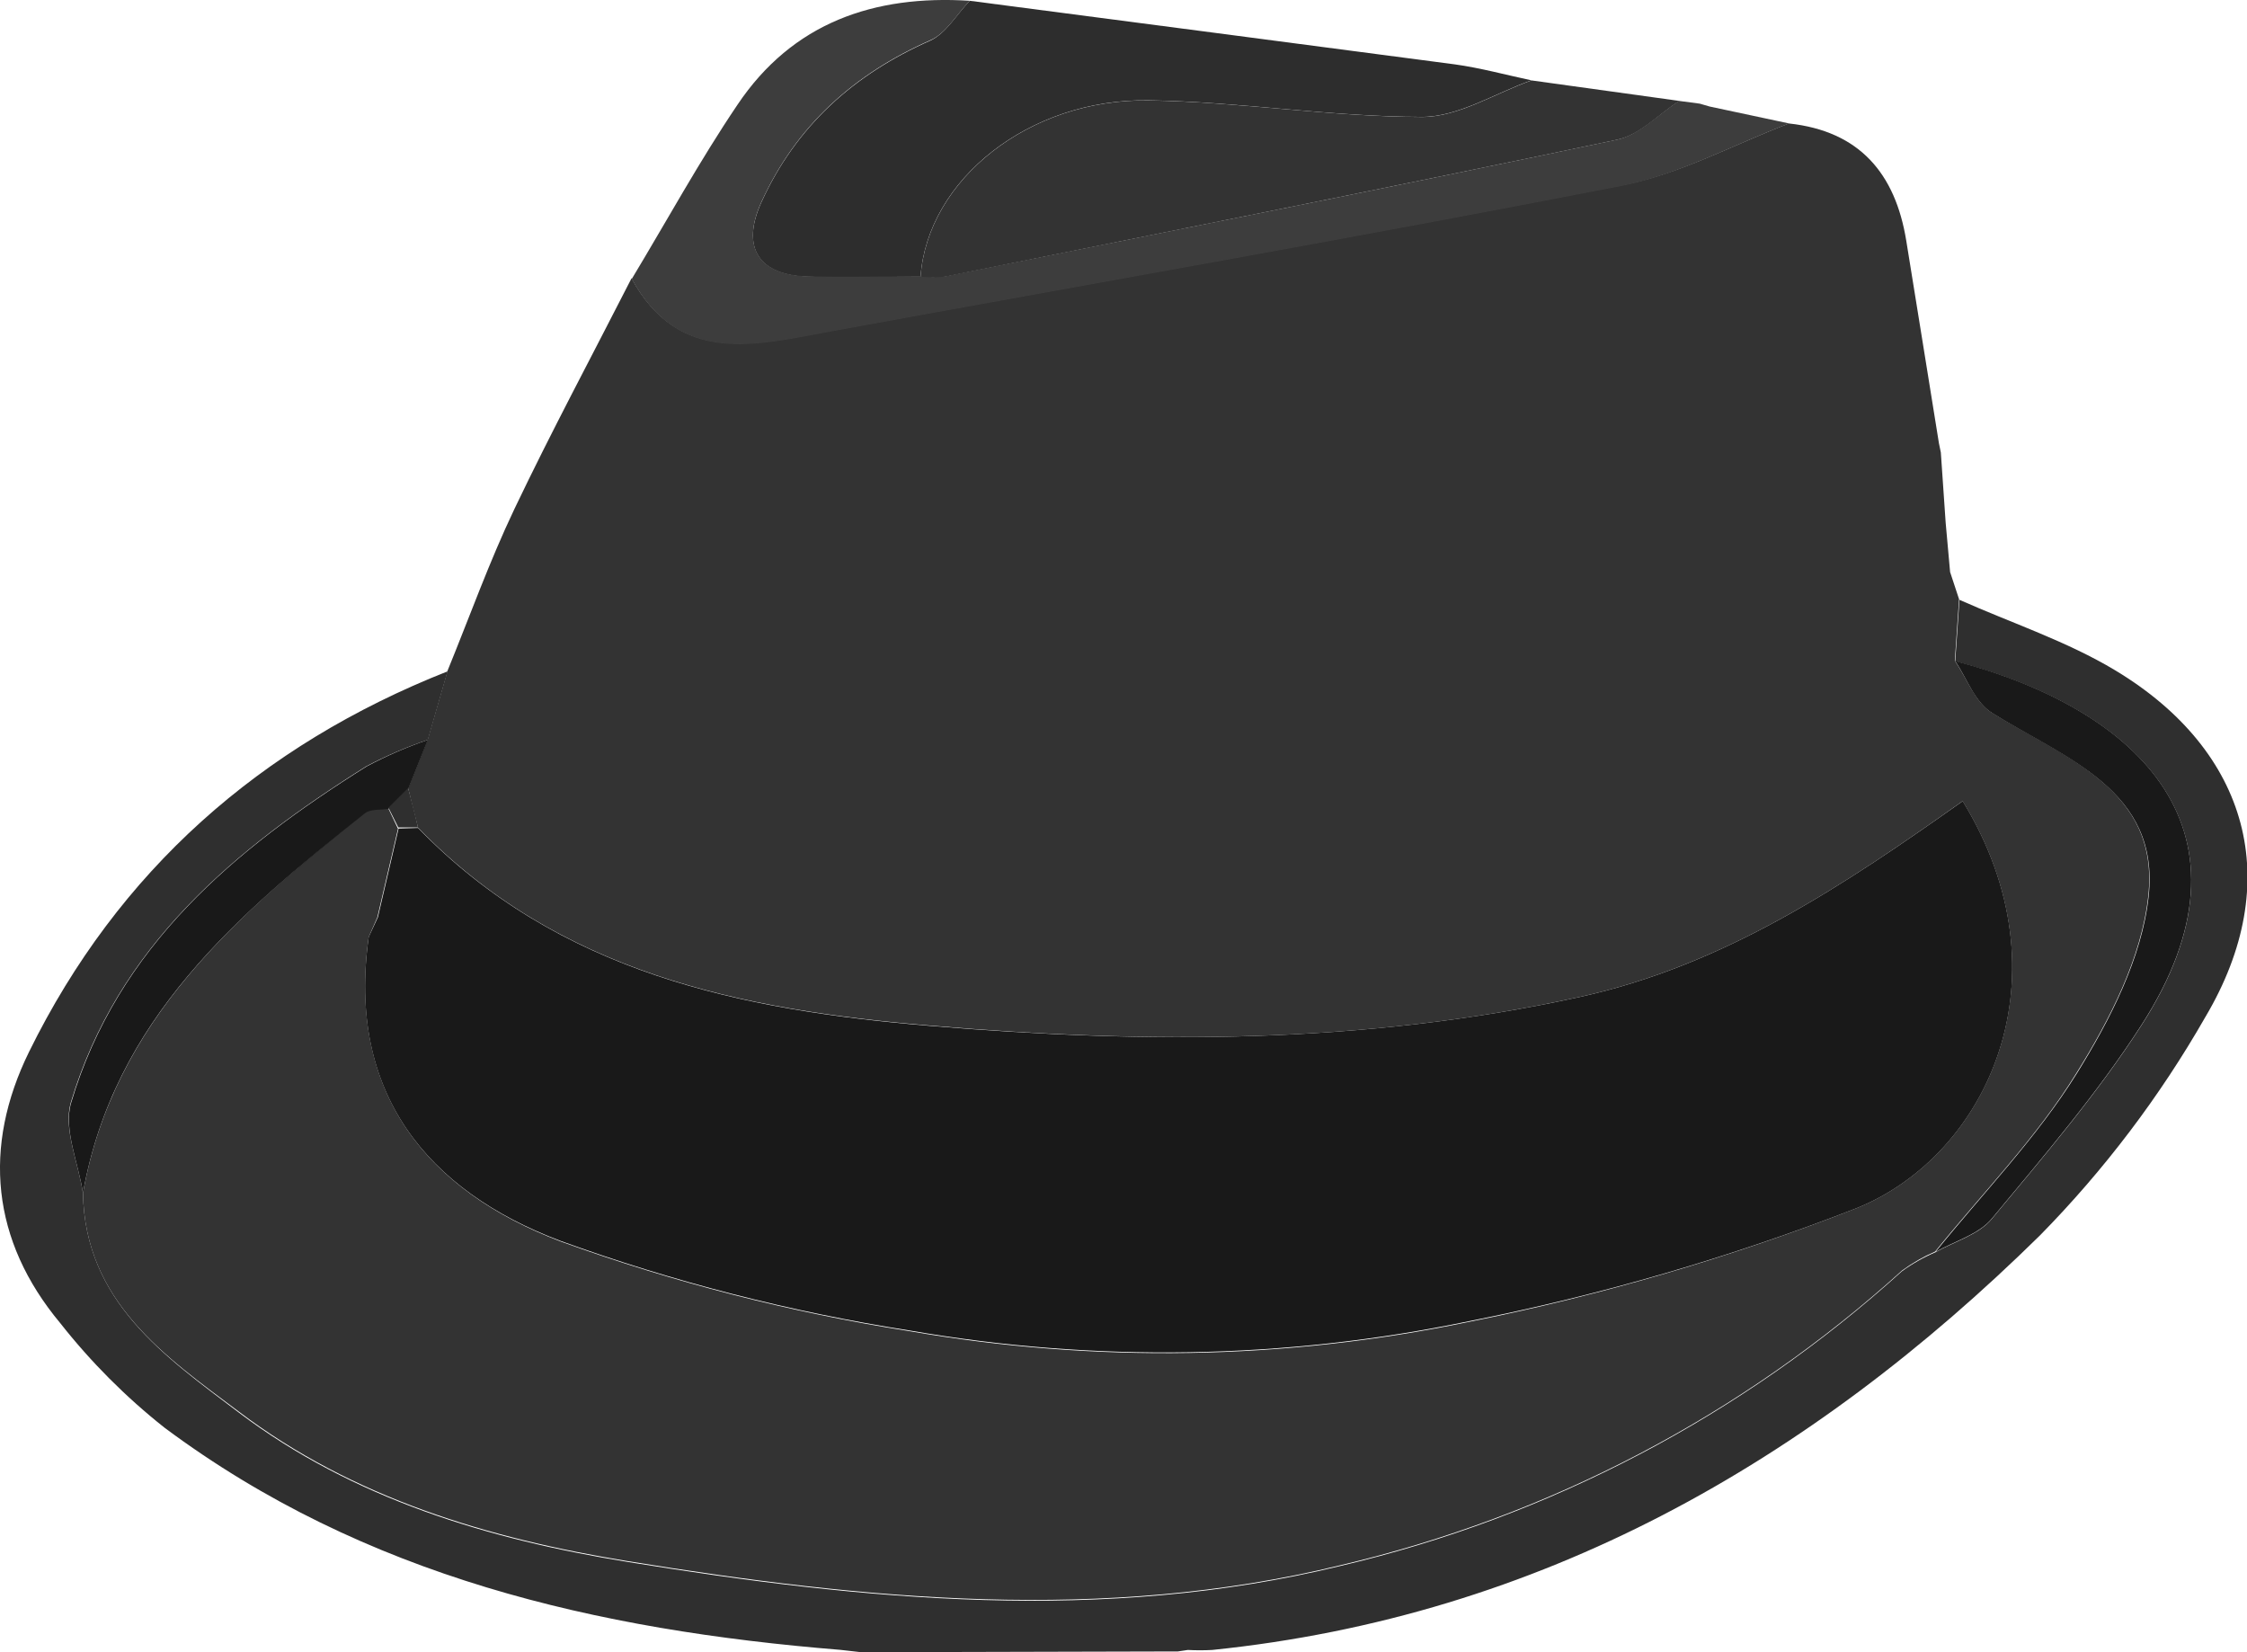
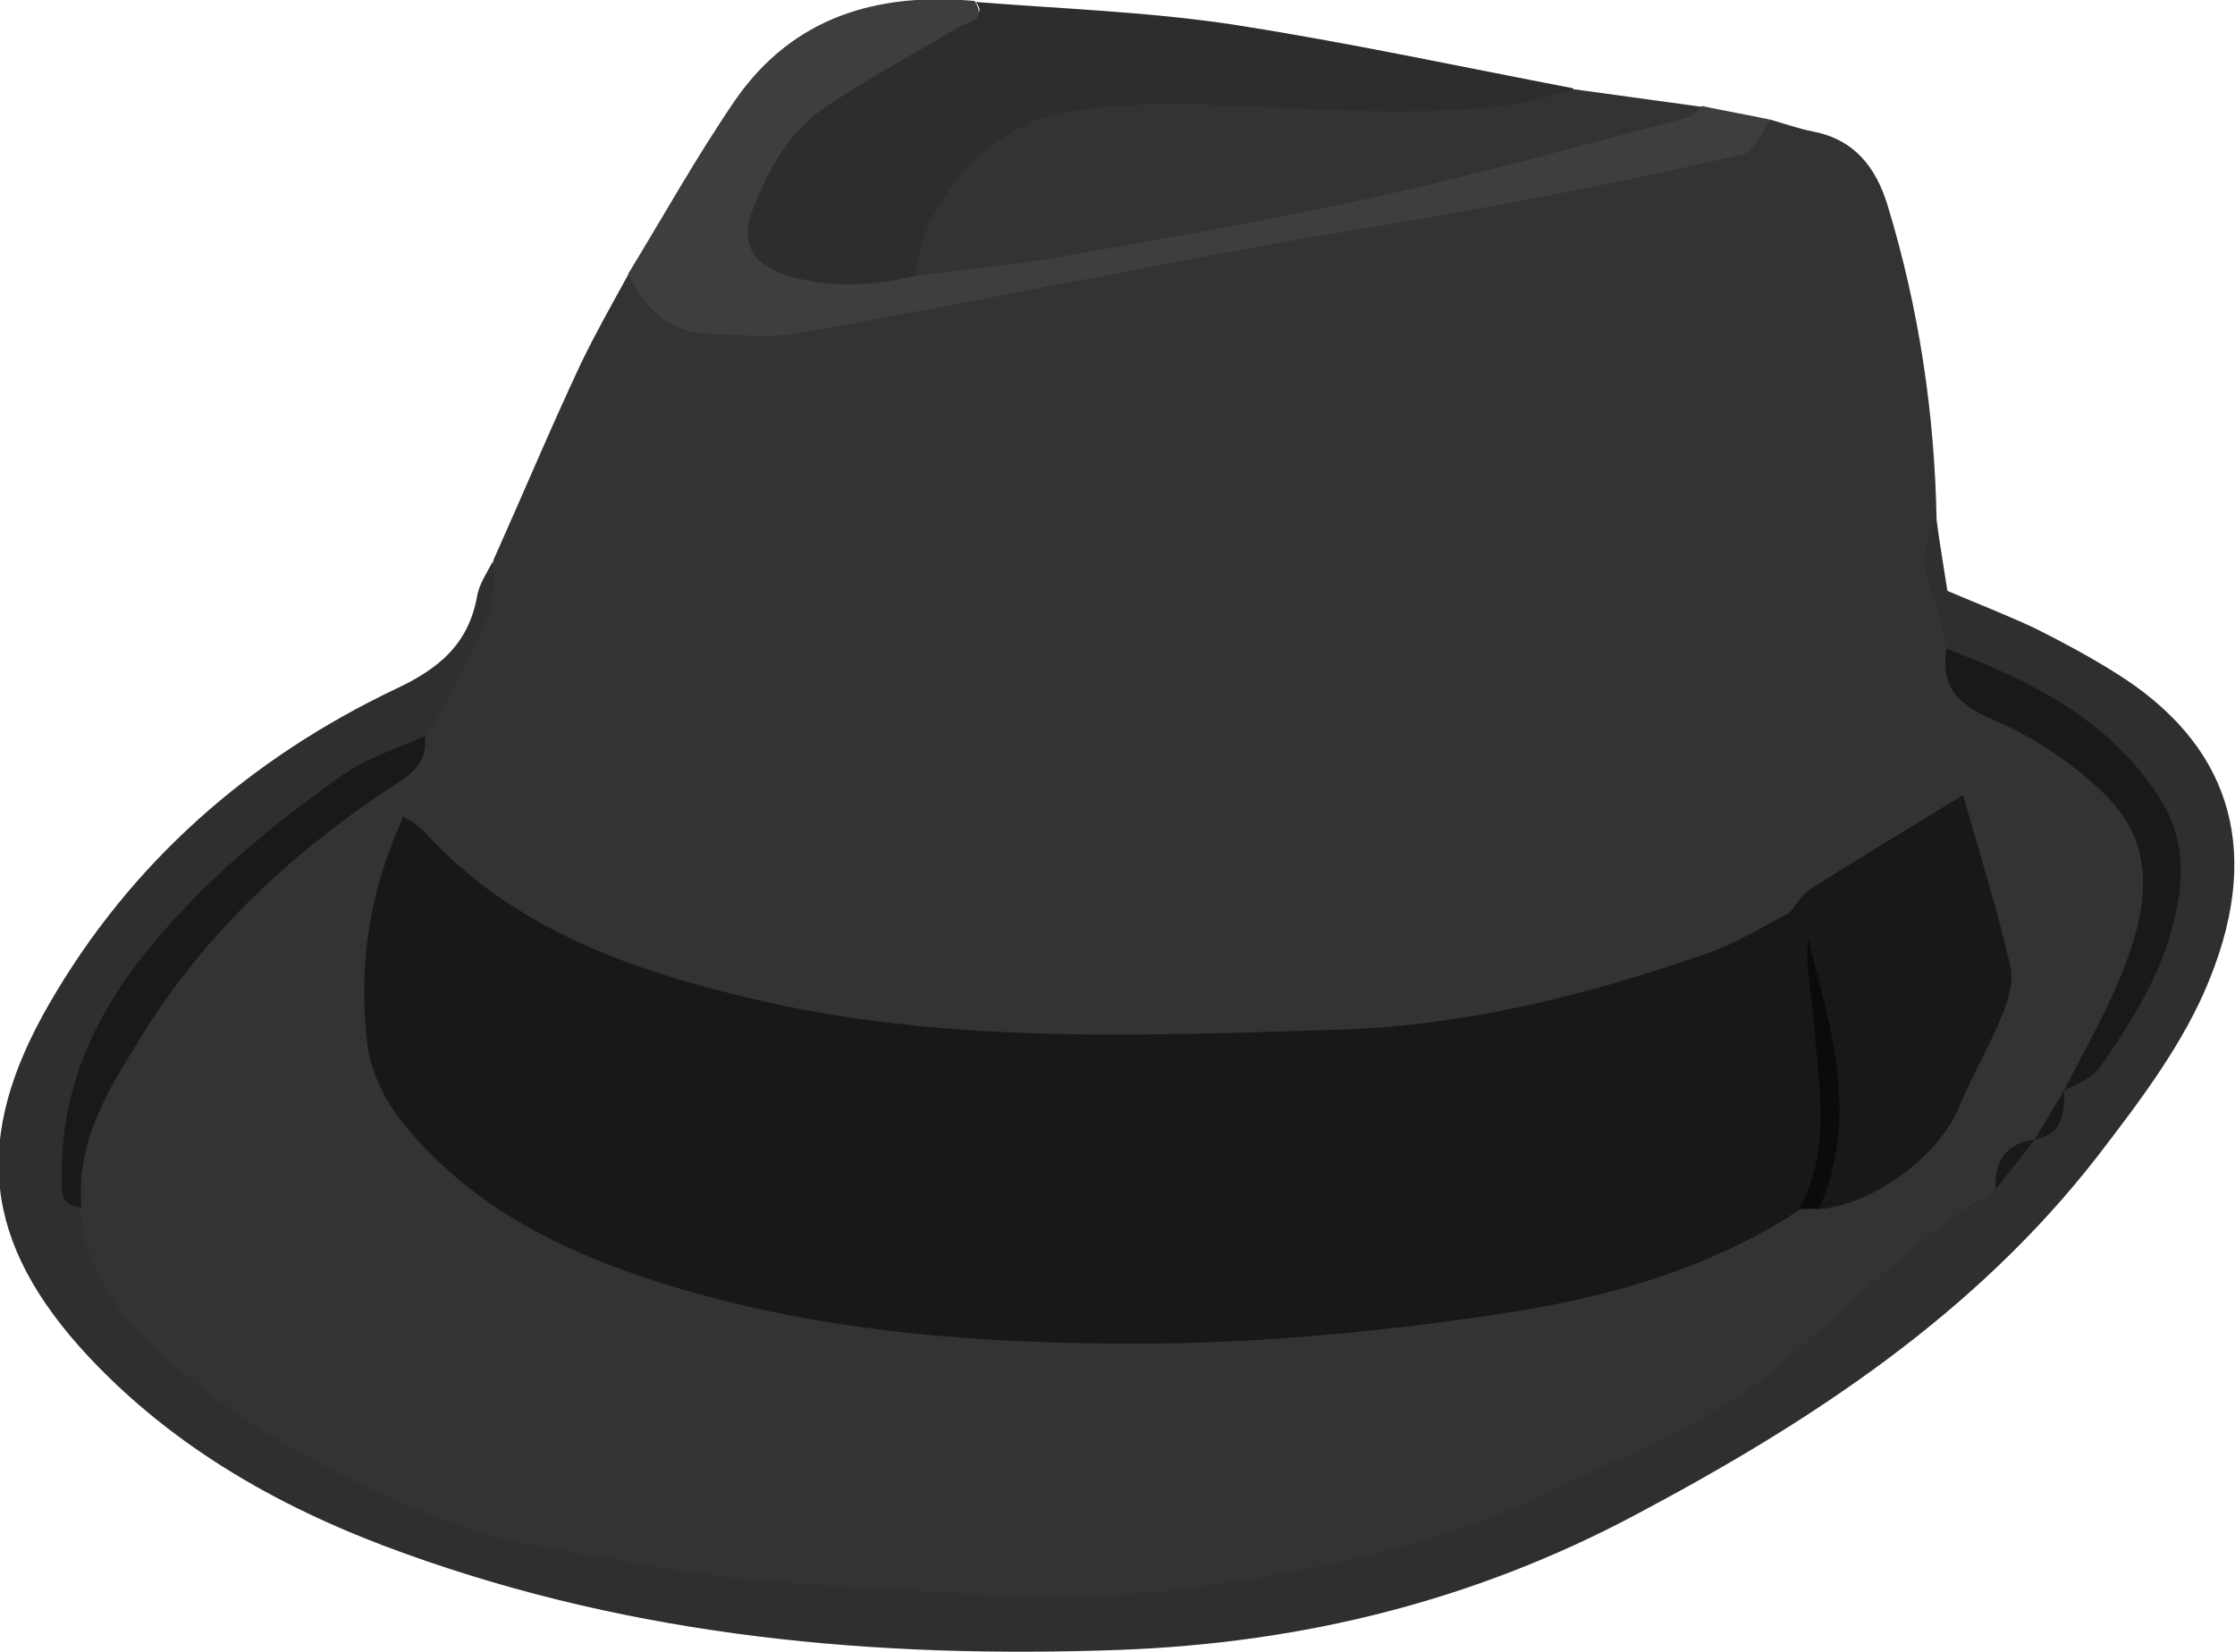
- <svg xmlns="http://www.w3.org/2000/svg" viewBox="0 0 228.03 167.6">
-   <defs>
-     <style>.a{fill:#333;}.b{fill:#2f2f2f;}.c{fill:#2d2d2d;}.d{fill:#3d3d3d;}.e{fill:#191919;}</style>
-   </defs>
-   <path class="a" d="M194.12,29.45c7.17.77,10.8,5.08,11.91,11.89s2.21,13.72,3.32,20.58c.06.3.12.61.19.92.16,2.38.33,4.75.49,7.13l.45,5c.3.92.6,1.84.91,2.76-.14,2.08-.29,4.16-.43,6.24,1.23,1.79,2.06,4.22,3.75,5.27,7.37,4.58,17.06,7.8,15.88,18.61-.67,6.23-3.91,12.56-7.31,18-4,6.49-9.48,12.1-14.32,18.08a17.47,17.47,0,0,0-3.35,1.92,128.82,128.82,0,0,1-57,29.91c-24.07,5.86-48.3,3.48-72.3-.41-14.05-2.28-27.9-6.39-39.51-15.19C29.34,154.58,21.19,149,21,138c3.13-17.59,15.7-28.22,28.56-38.61.56-.46,1.59-.33,2.41-.47l1,2.1-2.1,9L50,112c-2.23,15.8,5.94,25.78,19.49,30.91A190.8,190.8,0,0,0,104.83,152a151.76,151.76,0,0,0,56.8-.93A233.12,233.12,0,0,0,201,139.52c13.36-5.41,21.64-23.53,10.75-41.3-12,8.5-24.1,16.65-38.93,19.89C151,122.88,129.09,122.87,107,121c-19.28-1.6-37.78-5.39-52-20.09-.34-1.33-.69-2.67-1-4l2-5,2-6.93c2.24-5.48,4.24-11.07,6.78-16.4,3.77-7.9,7.91-15.62,11.89-23.42,4.83,8.84,12.53,6.74,20.1,5.35,26.78-4.9,53.59-9.57,80.3-14.78C182.94,34.65,188.45,31.61,194.12,29.45Z" transform="translate(-12.58 -16.92)" />
-   <path class="b" d="M21,138c.2,11,8.35,16.61,15.78,22.24,11.61,8.8,25.46,12.91,39.51,15.19,24,3.89,48.23,6.27,72.3.41a128.82,128.82,0,0,0,57-29.91A17.47,17.47,0,0,1,209,144c1.93-1.1,4.38-1.77,5.71-3.38,5.27-6.35,10.69-12.68,15.15-19.59,12.67-19.61-.08-32.09-18.86-37,.14-2.08.29-4.16.43-6.24,5.29,2.36,10.9,4.2,15.83,7.17,13.56,8.17,17.24,21.46,9.14,35.14a108.4,108.4,0,0,1-16.81,22.2c-23.38,23-50.68,38.64-84,42.06a22.65,22.65,0,0,1-2.47,0l-1,.15-32.14.08-2.11-.24c-24.68-2-48.29-7.41-68.6-22.55A64,64,0,0,1,18.7,151.2c-7-8.39-7.91-17.89-3.17-27.54C24.57,105.28,39,92.56,58,85.05L56,92a42.79,42.79,0,0,0-6.24,2.68c-13.37,8.4-25.25,18.28-30,34.14C19,131.5,20.53,134.9,21,138Z" transform="translate(-12.58 -16.92)" />
-   <path class="c" d="M111,17q24.6,3.21,49.2,6.45c2.62.36,5.19,1.07,7.79,1.62-3.7,1.31-7.4,3.71-11.09,3.71-9.23,0-18.46-1.53-27.7-1.68C117,26.9,106.7,35.16,106,45c-3.81,0-7.62.09-11.42,0-5-.13-6.83-2.94-4.74-7.54,3.52-7.73,9.39-13,17.15-16.42C108.59,20.31,109.66,18.37,111,17Z" transform="translate(-12.58 -16.92)" />
-   <path class="d" d="M111,17c-1.33,1.37-2.4,3.31-4,4-7.76,3.42-13.63,8.69-17.15,16.42-2.09,4.6-.28,7.41,4.74,7.54,3.8.1,7.61,0,11.42,0a12.92,12.92,0,0,0,2.49,0C131.21,40.4,154,35.88,176.65,31.1c2.28-.48,4.22-2.59,6.32-3.94l2.11.28,1,.29,8.07,1.72c-5.67,2.16-11.18,5.2-17.06,6.35-26.71,5.21-53.52,9.88-80.3,14.78-7.57,1.39-15.27,3.49-20.1-5.35,3.56-5.9,6.89-12,10.73-17.68C93,19.23,101.27,16.38,111,17Z" transform="translate(-12.58 -16.92)" />
-   <path class="a" d="M183,27.16c-2.1,1.35-4,3.46-6.32,3.94C154,35.88,131.21,40.4,108.47,45A12.92,12.92,0,0,1,106,45c.72-9.83,11-18.09,23.21-17.89,9.24.15,18.47,1.67,27.7,1.68,3.69,0,7.39-2.4,11.09-3.71Z" transform="translate(-12.58 -16.92)" />
-   <path class="e" d="M55,100.94c14.25,14.7,32.75,18.49,52,20.09,22.06,1.84,44,1.85,65.83-2.92,14.83-3.24,26.91-11.39,38.93-19.89,10.89,17.77,2.61,35.89-10.75,41.3A233.12,233.12,0,0,1,161.63,151a151.76,151.76,0,0,1-56.8.93,190.8,190.8,0,0,1-35.36-9.08C55.92,137.76,47.75,127.78,50,112l.93-2,2.1-9Z" transform="translate(-12.58 -16.92)" />
-   <path class="e" d="M211,84c18.78,4.93,31.53,17.41,18.86,37-4.46,6.91-9.88,13.24-15.15,19.59-1.33,1.61-3.78,2.28-5.71,3.38,4.84-6,10.28-11.59,14.32-18.08,3.4-5.47,6.64-11.8,7.31-18,1.18-10.81-8.51-14-15.88-18.61C213,88.21,212.19,85.78,211,84Z" transform="translate(-12.58 -16.92)" />
-   <path class="e" d="M21,138c-.46-3.07-2-6.47-1.2-9.17,4.73-15.86,16.61-25.74,30-34.14A42.79,42.79,0,0,1,56,92q-1,2.49-2,5l-2,2c-.82.14-1.85,0-2.41.47C36.69,109.75,24.12,120.38,21,138Z" transform="translate(-12.58 -16.92)" />
-   <path class="b" d="M52,98.89l2-2c.35,1.33.7,2.67,1,4l-2,0Z" transform="translate(-12.58 -16.92)" />
+ <svg xmlns="http://www.w3.org/2000/svg" version="1.1" id="Layer_1" x="0px" y="0px" viewBox="0 0 227.7 168.3" enable-background="new 0 0 227.7 168.3" xml:space="preserve">
+   <g>
+     <path fill="#333333" d="M180.4,12.2c1.4,0.4,2.8,0.9,4.3,1.2c4.2,0.8,6.4,3.6,7.6,7.5c3.2,10.5,4.8,21.2,5,32.1   c-1.2,4.6,1.8,8.4,2.2,12.7c-0.3,3.3,1.1,5.4,4.3,6.4c1.3,0.4,2.5,1,3.6,1.7c12.3,7.1,14.9,15.7,8.6,28.5c-1.3,2.7-2.6,5.4-4.4,7.9   c-0.2,0.4-0.5,0.8-0.8,1.2c-1.2,1.4-2,2.9-2.9,4.5c-0.2,0.4-0.6,0.7-0.9,1c-1.8,1-2.6,2.7-3.2,4.6c-0.3,0.6-0.8,1.1-1.4,1.5   c-0.8,0.5-1.7,1-2.4,1.7c-4.7,3.7-9,7.9-13.5,11.8c-6.9,5.9-14.5,10.3-22.7,14.1c-8.5,3.9-16.9,7.8-26.1,9.7   c-12.4,2.6-24.8,4.9-37.6,3.4c-6.4-0.8-12.9-0.3-19.4-1c-16.1-1.8-32.2-3.9-46.7-11.5c-10.1-5.3-20.3-11-25.6-22.1   c-0.8-1.7-1.4-3.4-1.5-5.3c-0.3-10.2,5.3-17.9,11-25.4C23.6,91.1,30.4,85,38.1,80c1.8-1.2,3.7-2.3,4.2-4.7c0.5-1.9,0.8-4,2.3-5.4   c3.8-3.5,4.7-8.2,5.7-12.9c3-6.7,5.8-13.4,8.9-20c1.5-3.1,3.2-6.1,4.9-9.2c0.2,0,0.4-0.2,0.5-0.1c6.4,6.5,14.1,5.1,21.8,3.7   c16-2.9,32-6.2,48-9.1c9.5-1.7,19-3.2,28.5-5C168.9,16.4,175,15.4,180.4,12.2z" />
+     <path fill="#2F2F2F" d="M198.3,66.1c-0.4-1.6-0.6-3.2-1.2-4.7c-1.1-2.9-1.6-5.6,0.2-8.4c0.3,2.3,0.7,4.6,1.1,7.2   c2.8,1.2,5.9,2.4,8.9,3.8c2.8,1.4,5.6,2.9,8.3,4.6c11.2,7,15.1,17.4,9.5,31.2c-2.6,6.5-7.1,12.4-11.4,18   c-12.5,16.1-29.1,27-47,36.5c-16.5,8.8-34,13.1-52.6,13.8c-24.9,0.9-49.2-1.3-72.8-9.8c-12.3-4.4-23.4-10.6-32.3-20.1   c-10.8-11.6-11.9-22.2-4-35.9c8.3-14.4,20.4-25,35.3-32.1c4.5-2.1,7.4-4.6,8.3-9.4c0.2-1.3,1-2.4,1.6-3.6c0.8,4.6-1.6,8.2-3.5,12   c-1,2-2.3,4-3.4,6c-1,0.9-1.8,2-3,2.6c-9.6,4.8-17.2,11.8-24.1,19.8c-5,5.7-7.6,12.5-8.8,19.8c-0.3,1.9-0.7,4,0.8,5.7   c0.4,6.5,4.2,11.3,8.7,15.3c9,7.8,19.5,13.3,30.7,17.3c5.4,1.9,11.2,2.4,16.9,3.5c11.9,2.3,23.9,2.5,35.9,3.3   c13.1,0.9,25.5-1,38.1-3.8c6.6-1.5,13-3.6,18.9-6.5c8.1-4,16.8-7,23.8-13c4.4-3.8,8.6-7.7,13-11.5c1.9-1.6,3.9-3,5.9-4.5   c0.6-0.6,1.5-0.4,2.1-1c0.3-0.3,0.6-0.6,0.9-0.9c1-1.9,2.4-3.6,4-5.1l0,0c1.6-1.3,1.9-3.4,3-5l0,0c4.4-4.8,7.6-10.3,9.7-16.6   c2.3-7.1,0.2-12.7-5.1-17.5c-3.1-2.8-6.5-5.2-10.3-7C202.4,69,200,68.1,198.3,66.1z" />
+     <path fill="#2D2D2D" d="M99.4,0.2c8.8,0.7,17.6,1,26.2,2.3c11.6,1.8,23.2,4.3,34.7,6.5c-0.1,2.7-2.5,2.3-4,2.6   c-9,1.6-18.1,1.6-27.2,0.5c-3.3-0.4-6.6-0.6-9.9-0.6C107.1,11.3,98.1,16,93.9,28c-5.1,3.9-10.5,2.5-15.6,0.4   c-3.1-1.2-3.5-4.3-2.6-7.3c1-3.4,2.6-6.6,5.3-8.9c5.3-4.8,10.7-9.5,18.2-10.7C100,1.4,99.9,0.8,99.4,0.2z" />
+     <path fill="#333333" d="M93.3,28.1c0.4-7.1,7.2-15.3,15.3-16.7c6.6-1.1,13.4-0.8,20.2-0.5c8.5,0.4,17.1,0.9,25.6-0.3   c2-0.3,4-1,6-1.5c4.4,0.6,8.7,1.2,13.1,1.8c0.1,2.8-2.5,2.8-4.1,3.4c-9.4,3.3-19.2,5.4-28.9,7.2C126.6,24,112.9,27,99,28.9   C97,29.2,95,29.7,93.3,28.1z" />
+     <path fill="#3E3E3E" d="M93.3,28.1c5.1-0.7,10.1-1.1,15.1-2c10.7-1.9,21.4-3.7,32-6.1c10.6-2.3,21-5.3,31.5-8   c0.6-0.1,1-0.8,1.5-1.2c2.3,0.5,4.7,0.9,7,1.4c-0.9,1.2-1.7,3.2-2.8,3.5c-8.5,2-17,3.7-25.6,5.3c-8.4,1.6-16.9,2.8-25.3,4.4   c-15,2.8-30,5.8-45.1,8.5c-3.1,0.6-6.3,0.2-9.5,0.1c-4-0.2-6.5-2.6-8.1-6.1c3.6-5.9,7-12,10.9-17.7c5.9-8.5,14.5-11,24.4-10.1   c1.3,2-0.7,2.1-1.7,2.7c-4.5,2.7-9.2,5.2-13.5,8.1c-3.7,2.5-5.8,6.3-7.4,10.4c-1.4,3.7,0.1,5.8,3.9,6.9   C85,29.4,89.1,29.1,93.3,28.1z" />
+     <path fill="#181818" d="M182.3,93c0.7-0.8,1.3-1.9,2.1-2.4c5.1-3.2,10.2-6.3,15.6-9.6c1.5,5.4,3.4,11.3,4.8,17.4   c0.4,1.6-0.2,3.6-0.9,5.2c-1.3,3.2-3.1,6.2-4.4,9.4c-2.1,4.9-8.8,9.8-14.2,10.2c1.6-8.2,1.3-16.3-0.8-25.1c1.3,6.3,2,12,1.8,17.7   c-0.1,2.9-0.5,5.6-3,7.5c-9.3,6.1-19.9,9-30.7,10.6c-12.7,1.9-25.7,3.1-38.5,3c-16.5-0.1-33-1.5-48.9-6.9   c-9.4-3.2-18-7.8-24.3-15.8c-1.8-2.2-3.2-5.2-3.5-8c-0.9-7.8,0.2-15.4,3.7-23c0.8,0.5,1.5,0.9,2,1.4C52.5,95,65,99.1,78.1,102.1   c19.3,4.3,39,3.4,58.5,2.8c12.8-0.4,25.5-3.6,37.7-7.9C177.1,96,179.6,94.4,182.3,93L182.3,93z" />
+     <path fill="#191919" d="M8.3,123c-2.3-0.1-2-1.8-2-3.2c-0.1-8.7,3.2-16.1,8.5-22.7c5.8-7.2,12.9-13.1,20.5-18.4   c2.4-1.6,5.3-2.5,8-3.7c0.3,2.8-1.5,4-3.6,5.3C29.6,87,20.8,95.2,14.4,105.6C11.1,110.9,7.7,116.3,8.3,123z" />
+     <path fill="#191919" d="M198.3,66.1c8.5,3.2,16.4,7.1,21.6,15c2.3,3.5,2.7,7.1,1.9,11.3c-1.2,6.3-4.4,11.4-7.9,16.4   c-0.8,1.1-2.3,1.6-3.6,2.3c1.9-3.8,4.1-7.6,5.7-11.5c2.6-6.3,4.1-13-1.4-18.5c-3.2-3.2-7.2-5.9-11.4-7.7   C199.5,71.8,197.7,70.1,198.3,66.1z" />
+     <path fill="#0B0B0B" d="M183.3,123.2c3.3-6.1,2-12.5,1.5-18.9c-0.2-2.9-0.9-5.8-0.6-8.7c2.3,9.1,5.3,18.2,1.1,27.6   C184.7,123.1,184,123.2,183.3,123.2z" />
+     <path fill="#191919" d="M207.3,116.1c-1.3,1.7-2.7,3.4-4,5.1C203.2,118.3,204.3,116.5,207.3,116.1z" />
+     <path fill="#191919" d="M210.3,111.1c0,2.3-0.1,4.5-3,5C208.3,114.4,209.3,112.7,210.3,111.1z" />
+     <path fill="#191919" d="M202.4,122.1c-0.7,0.3-1.4,0.7-2.1,1C201,122.7,201.7,122.4,202.4,122.1z" />
+     <path fill="#0B0B0B" d="M182.3,93c0.2,0.2,0.3,0.3-0.2-0.2C182.6,93.4,182.4,93.2,182.3,93L182.3,93z" />
+   </g>
</svg>
